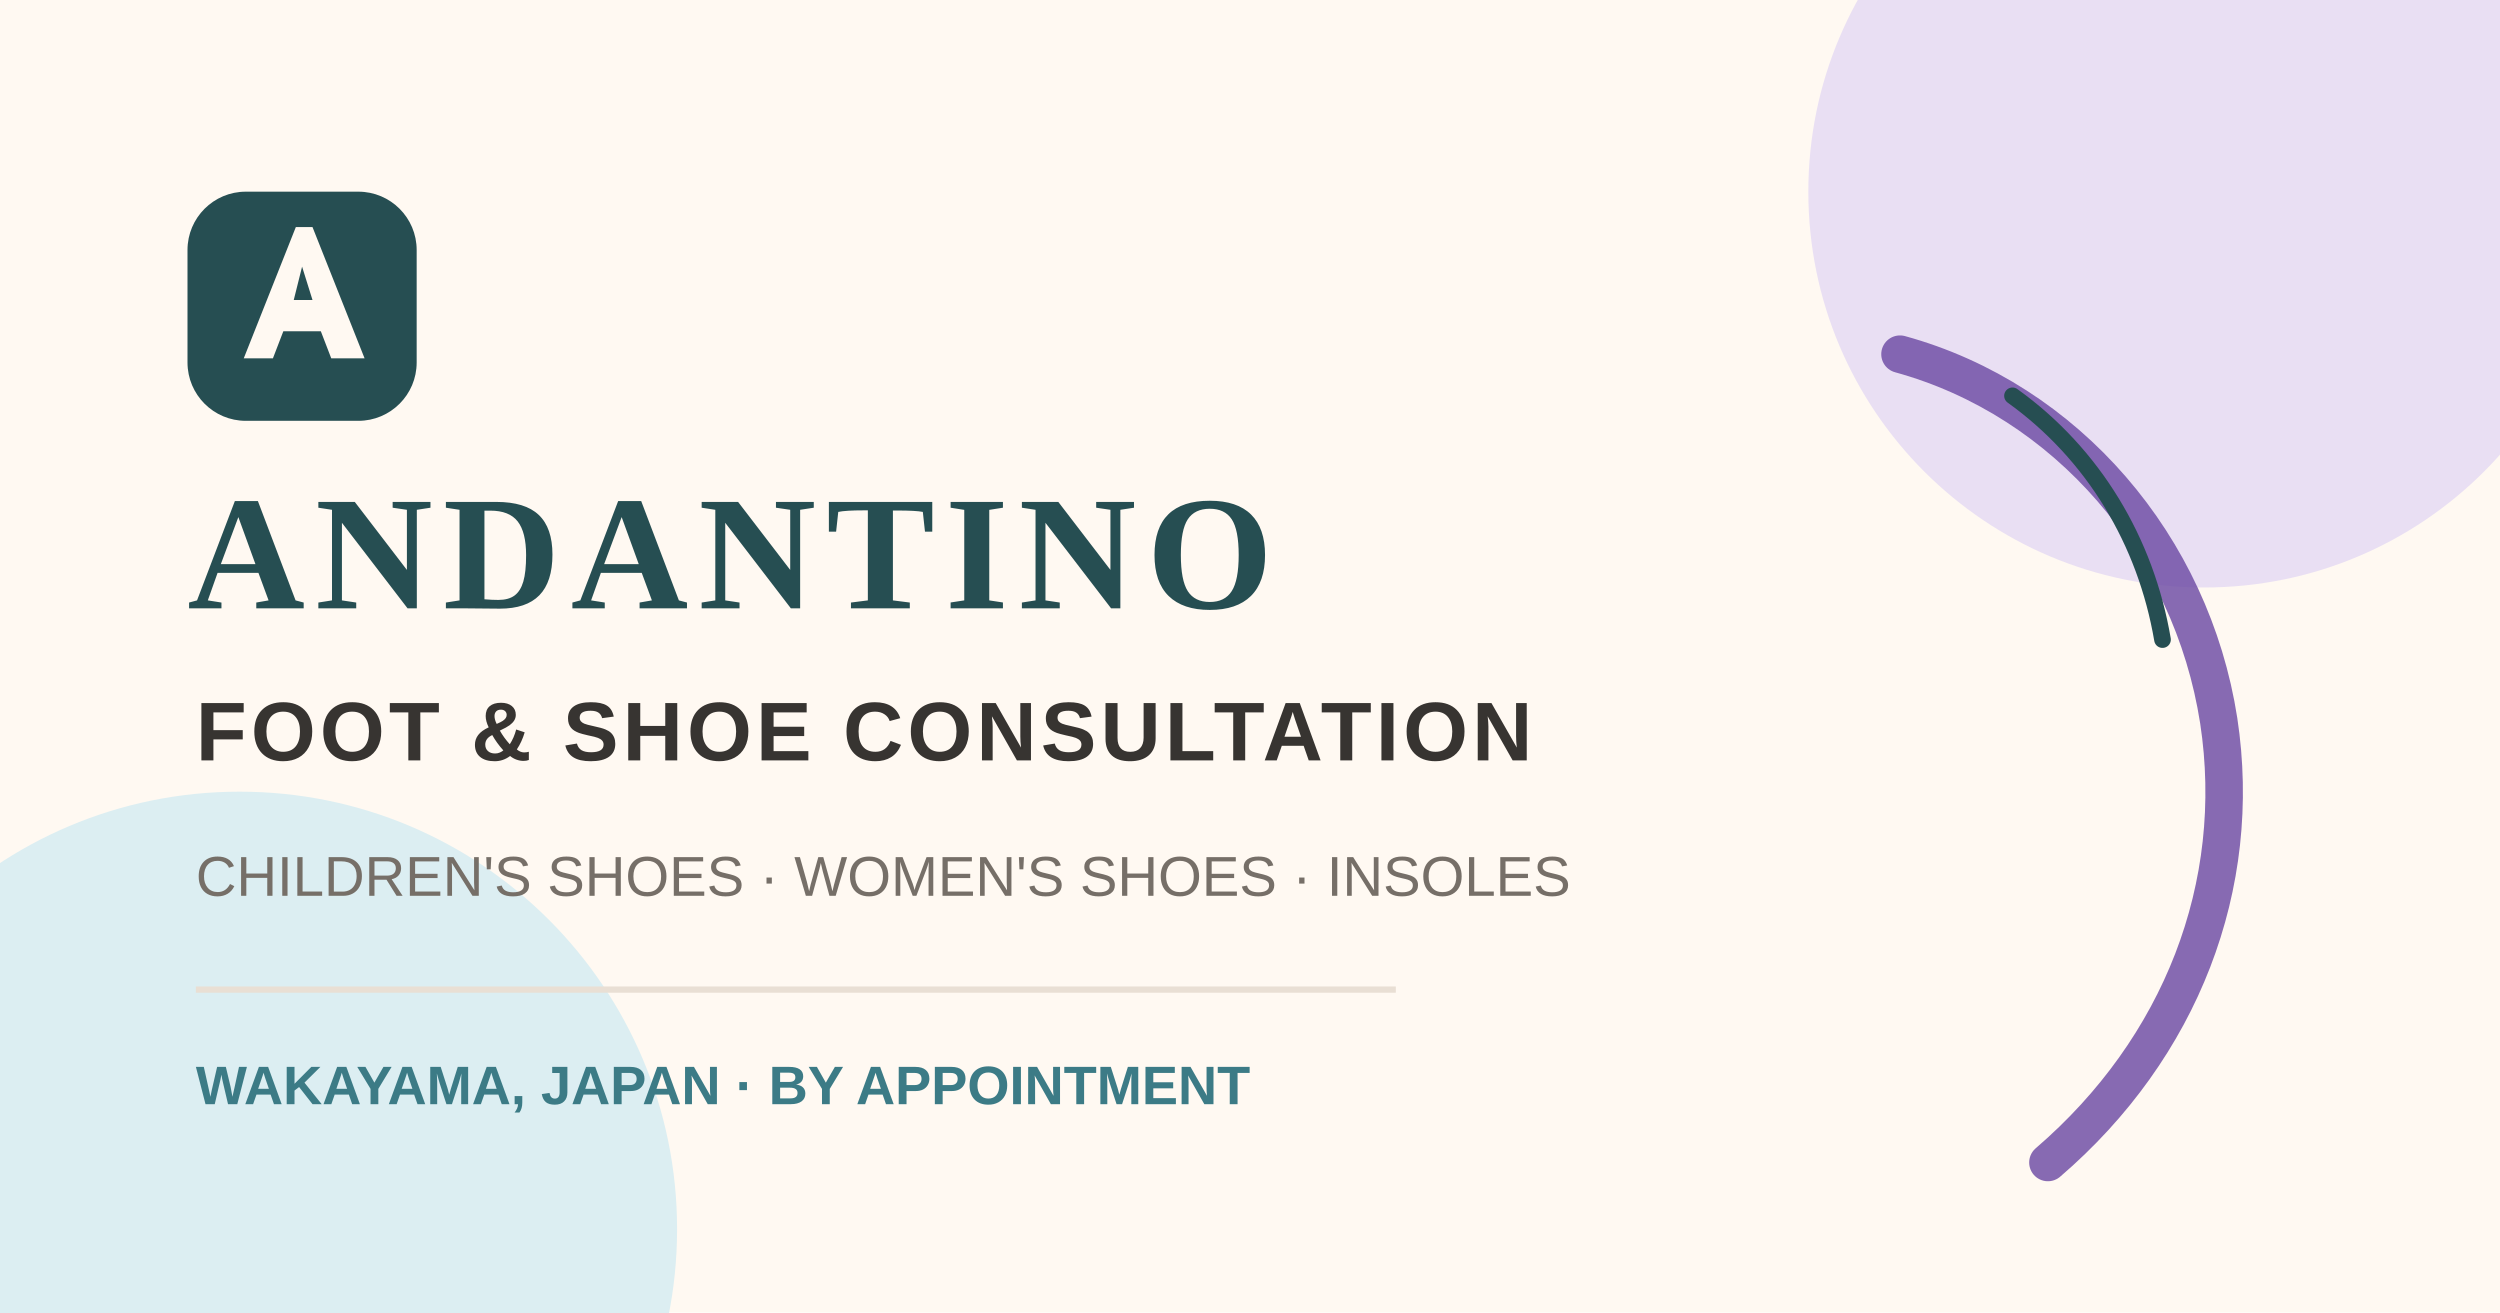
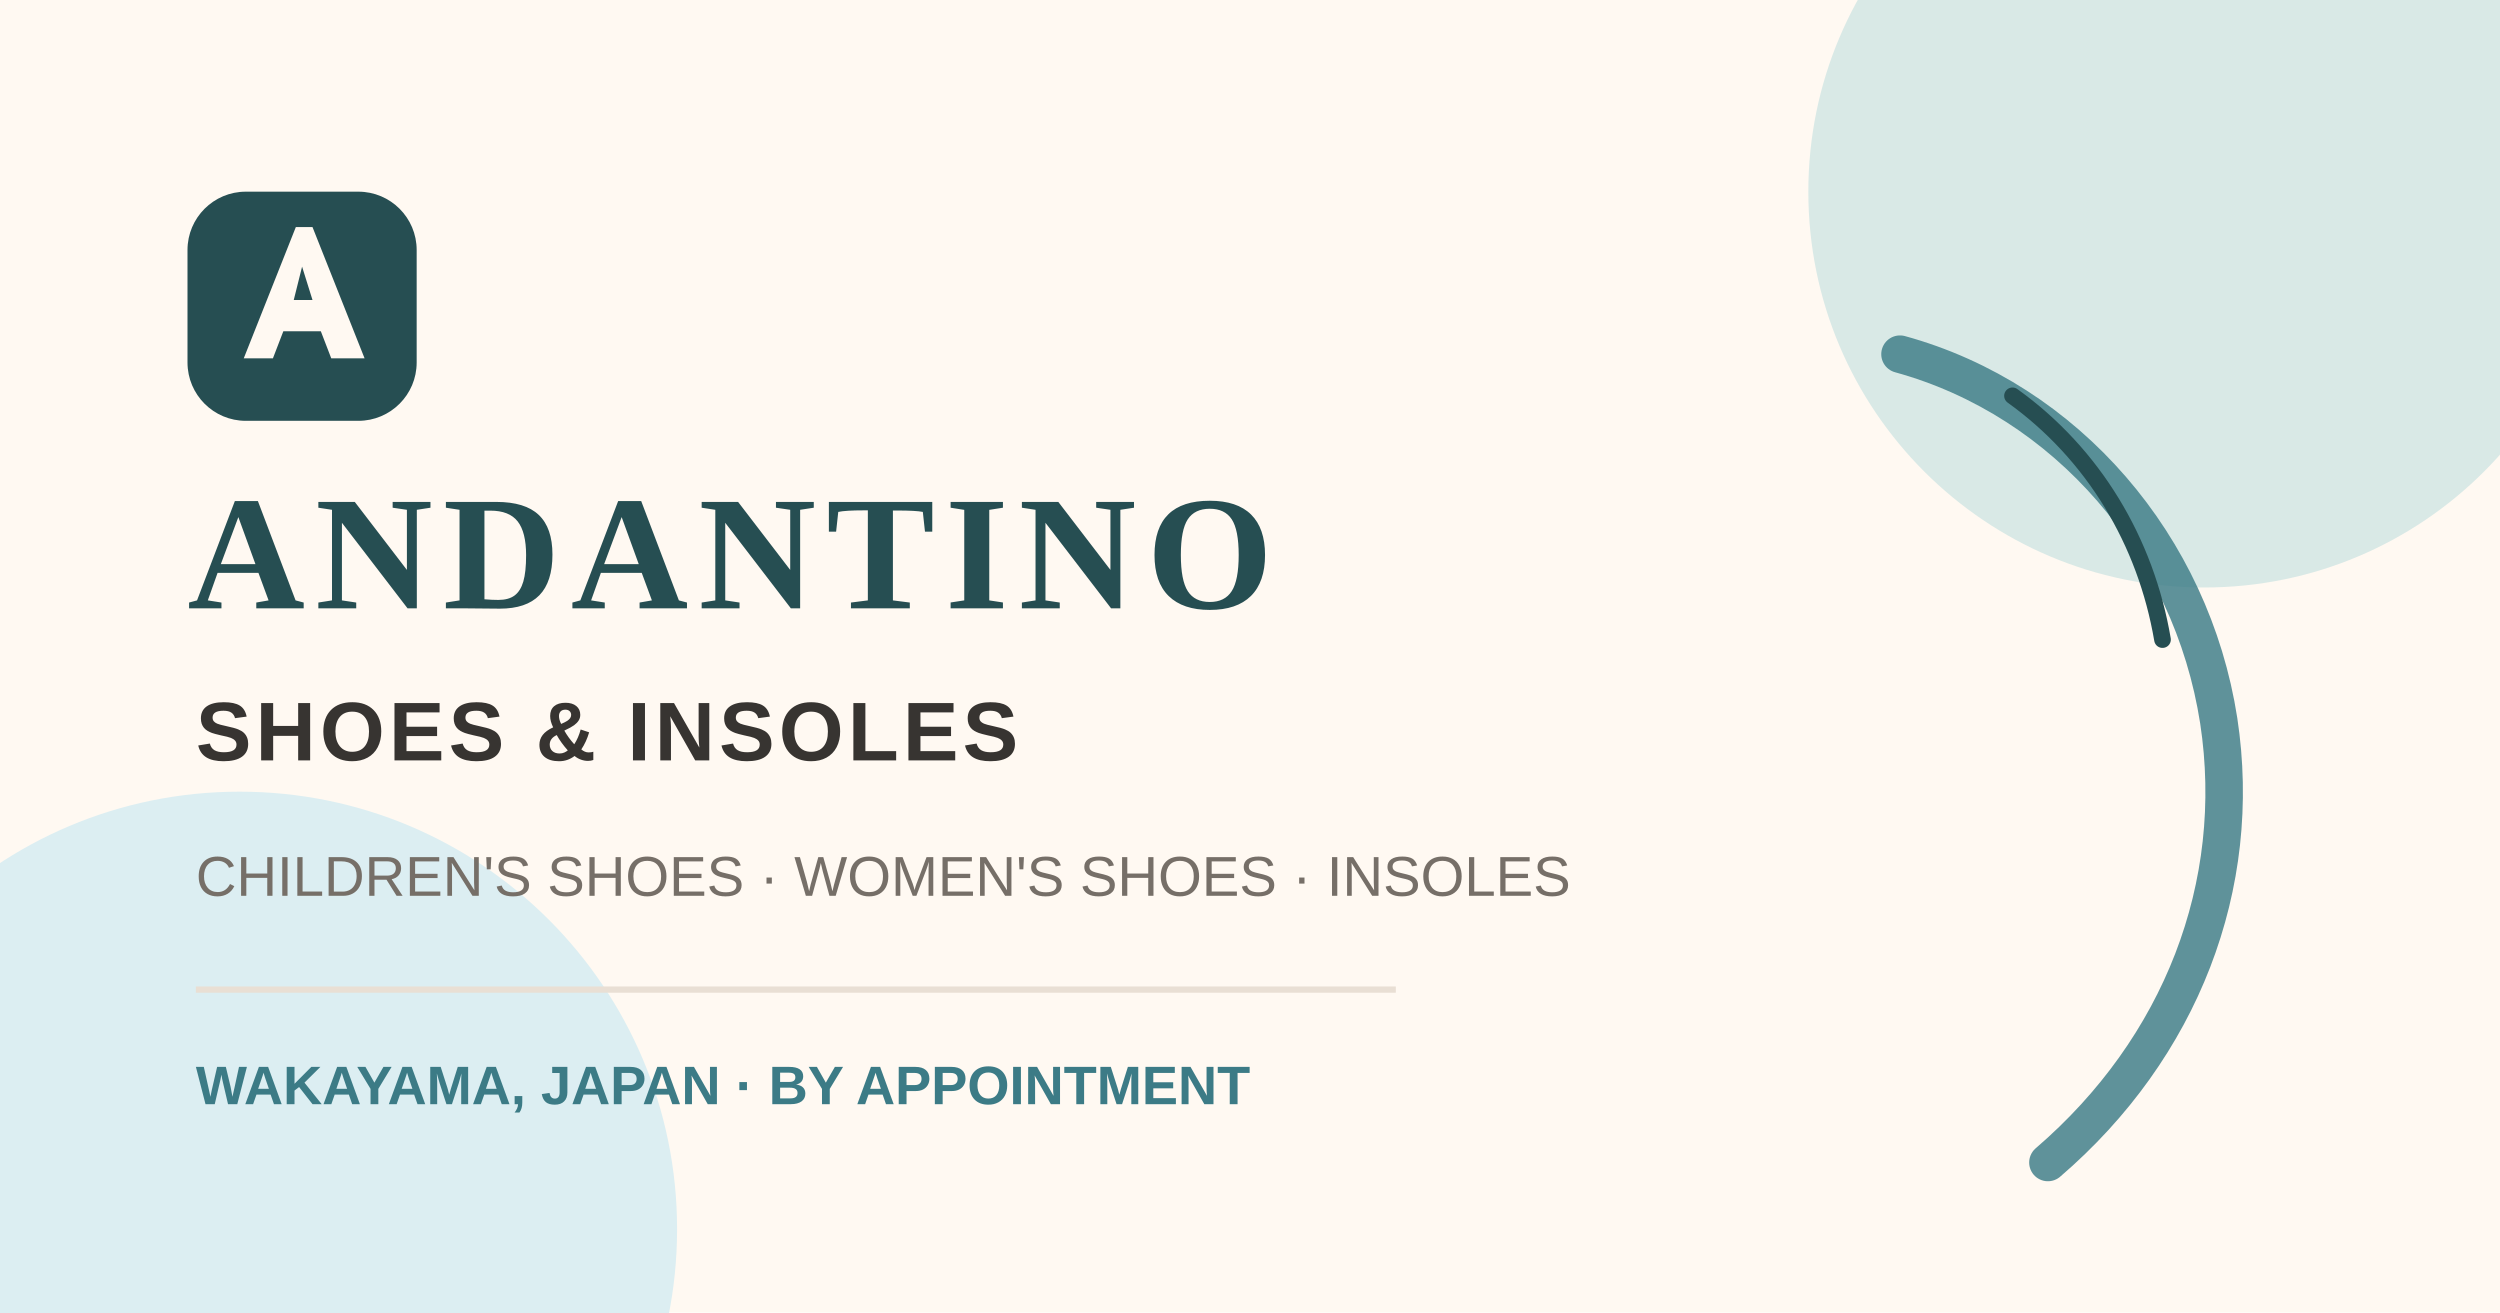
<svg xmlns="http://www.w3.org/2000/svg" width="1200" height="630" viewBox="0 0 1200 630" role="img" aria-labelledby="title desc">
  <rect width="1200" height="630" fill="#fff9f2" />
-   <circle cx="1058" cy="92" r="190" fill="#e9dff3" />
+   <circle cx="1058" cy="92" r="190" fill="#d9e9e6" />
  <circle cx="115" cy="590" r="210" fill="#dceef2" />
-   <path d="M912 170c80 22 140 92 153 176 12 79-18 157-82 212" fill="none" stroke="#6d4aa3" stroke-width="18" stroke-linecap="round" opacity=".82" />
+   <path d="M912 170c80 22 140 92 153 176 12 79-18 157-82 212" fill="none" stroke="#3c7b86" stroke-width="18" stroke-linecap="round" opacity=".82" />
  <path d="M966 190c39 28 64 70 72 117" fill="none" stroke="#264e52" stroke-width="8" stroke-linecap="round" />
  <rect x="90" y="92" width="110" height="110" rx="28" fill="#264e52" />
  <path d="m117 172 25-63h8l25 63h-16l-5-13h-18l-5 13zm24-28h9l-5-16z" fill="#fff9f2" />
  <text x="90" y="292" fill="#264e52" font-size="78" font-family="Georgia, 'Times New Roman', serif" font-weight="700" letter-spacing="5">ANDANTINO</text>
-   <text x="94" y="365" fill="#373431" font-size="40" font-family="Arial, sans-serif" font-weight="700" letter-spacing="2">FOOT &amp; SHOE CONSULTATION</text>
+   <text x="94" y="365" fill="#373431" font-size="40" font-family="Arial, sans-serif" font-weight="700" letter-spacing="2">SHOES &amp; INSOLES</text>
  <text x="94" y="430" fill="#766f68" font-size="27" font-family="Arial, sans-serif">CHILDREN'S SHOES · WOMEN'S SHOES · INSOLES</text>
  <line x1="94" y1="475" x2="670" y2="475" stroke="#e9dfd4" stroke-width="3" />
  <text x="94" y="530" fill="#3c7b86" font-size="26" font-family="Arial, sans-serif" font-weight="700">WAKAYAMA, JAPAN · BY APPOINTMENT</text>
</svg>
